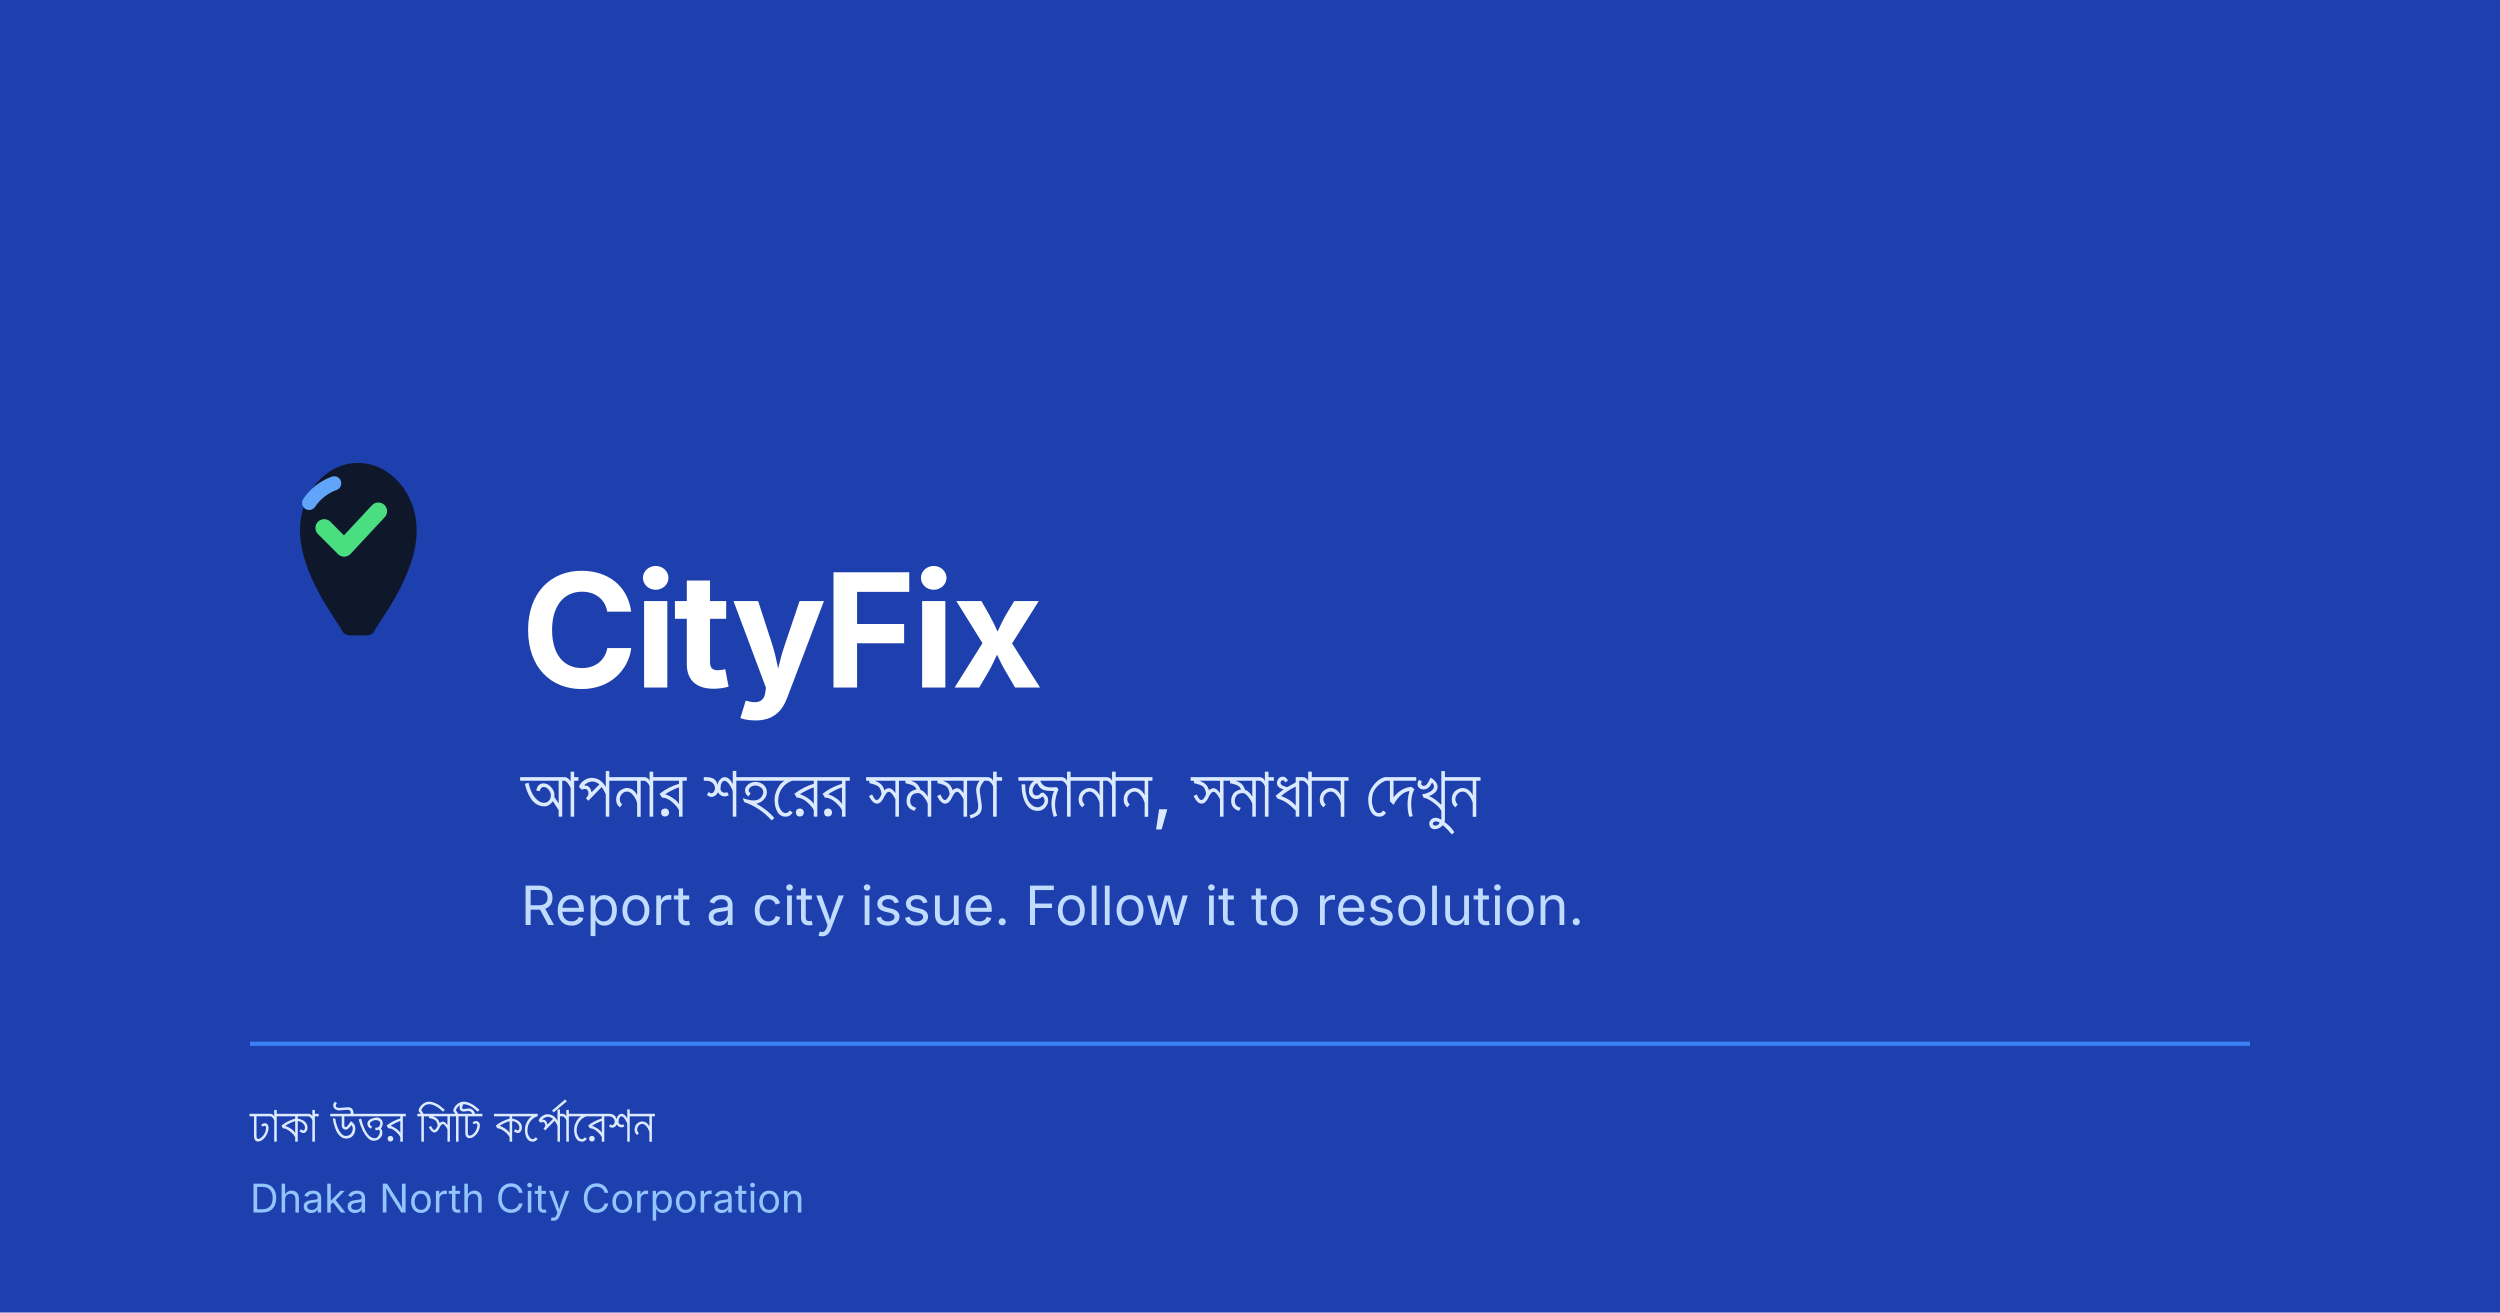
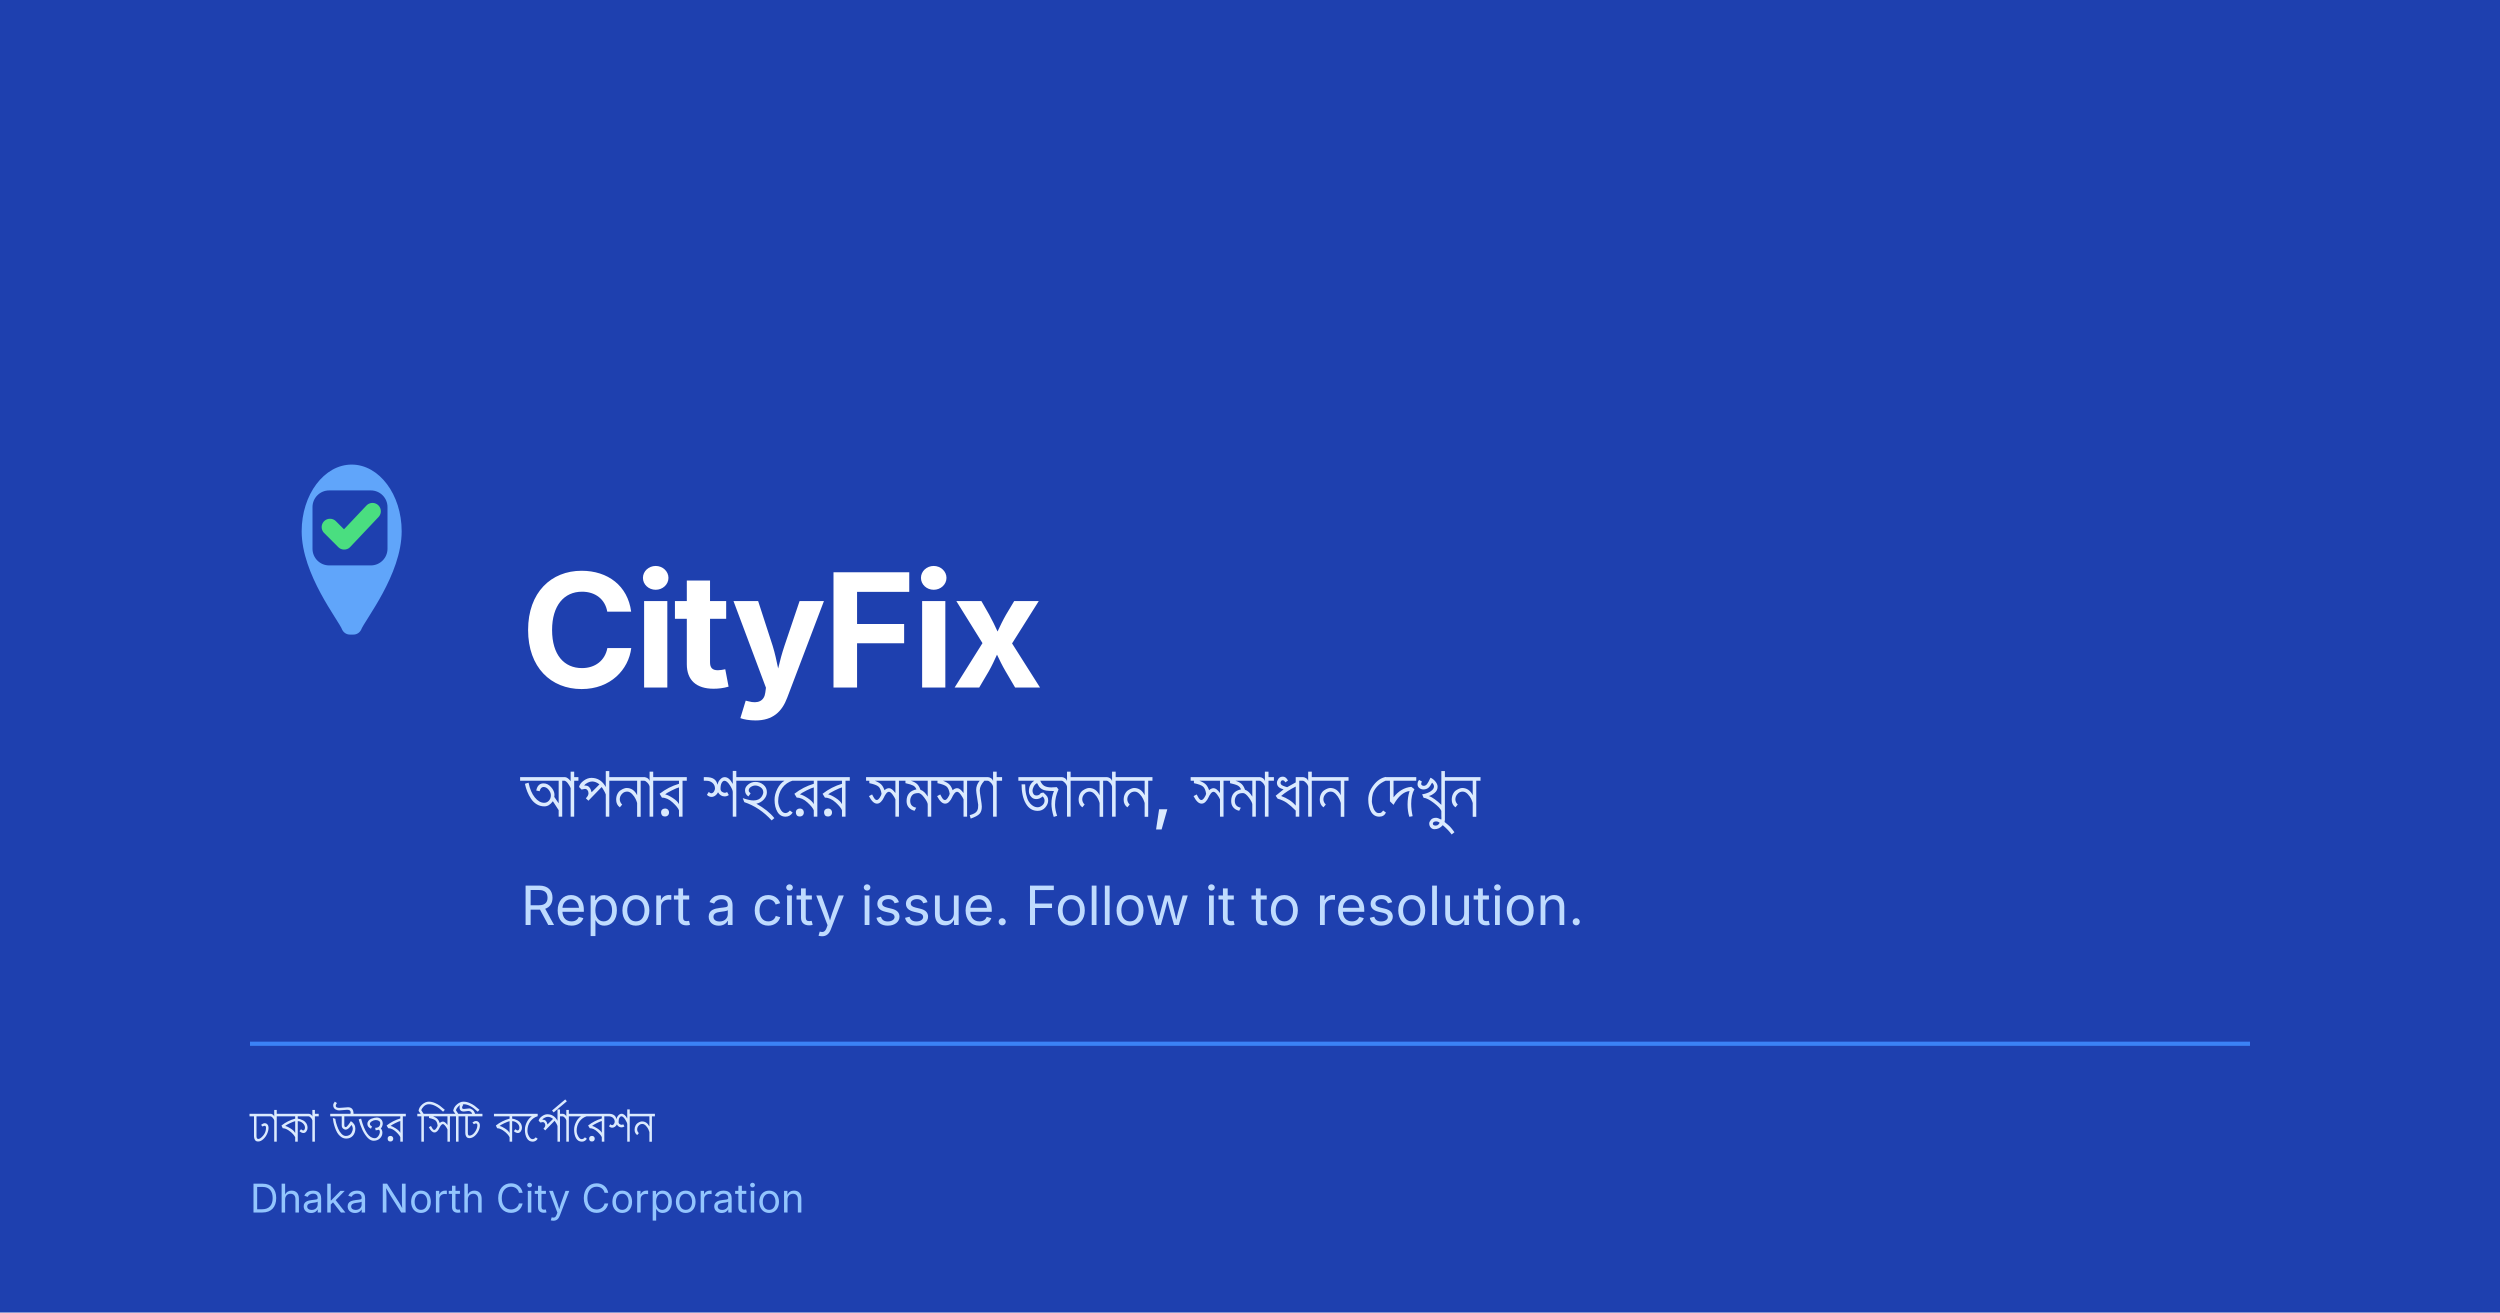
<svg xmlns="http://www.w3.org/2000/svg" viewBox="0 0 1200 630" width="1200" height="630" role="img" aria-labelledby="cityfix-og-title">
  <rect width="1200" height="630" fill="#1E40AF" />
  <g transform="translate(120, 215) scale(4)">
-     <path d="M12 22.5c-.42 0-.78-.22-.98-.6C10.6 20.9 6 15.3 6 9.9 6 5.4 9.13 1.8 12.95 1.8S20 5.4 20 9.9c0 5.4-4.6 11-5.02 12-.2.38-.56.6-.98.6Z" fill="#0F172A" />
-     <path d="M7.1 6.6a6.1 6.1 0 0 1 3-2.35" fill="none" stroke="#60A5FA" stroke-width="1.7" stroke-linecap="round" />
-     <path d="M8.9 9.6 11.3 12l4.1-4.4" fill="none" stroke="#4ADE80" stroke-width="2.1" stroke-linecap="round" stroke-linejoin="round" />
+     <path d="M12 22.4c-.4 0-.74-.21-.93-.57C10.65 20.7 6.2 15.2 6.2 10 6.2 5.6 8.9 2 12.2 2S18.2 5.6 18.2 10c0 5.2-4.45 10.7-4.87 11.83-.19.36-.53.57-.93.57Z" fill="#60A5FA" />
+     <rect x="7.5" y="5.1" width="9" height="9" rx="2" fill="#1E40AF" />
+     <path d="M9.6 9.5 11.3 11.2l3.4-3.6" fill="none" stroke="#4ADE80" stroke-width="2" stroke-linecap="round" stroke-linejoin="round" />
  </g>
  <text x="250" y="330" font-family="system-ui, -apple-system, 'Segoe UI', sans-serif" font-size="76" font-weight="700" letter-spacing="-1.8" fill="#FFFFFF">CityFix</text>
  <text x="250" y="392" font-family="system-ui, -apple-system, 'Segoe UI', sans-serif" font-size="34" font-weight="500" fill="#DBEAFE">আপনার শহরের সমস্যা জানান, সমাধান দেখুন</text>
  <text x="250" y="444" font-family="system-ui, -apple-system, 'Segoe UI', sans-serif" font-size="26" font-weight="400" fill="#BFDBFE">Report a city issue. Follow it to resolution.</text>
  <rect x="120" y="500" width="960" height="2" fill="#3B82F6" />
  <text x="120" y="548" font-family="system-ui, -apple-system, 'Segoe UI', sans-serif" font-size="24" font-weight="500" fill="#DBEAFE">ঢাকা উত্তর সিটি কর্পোরেশন</text>
  <text x="120" y="582" font-family="system-ui, -apple-system, 'Segoe UI', sans-serif" font-size="19" font-weight="400" fill="#93C5FD">Dhaka North City Corporation</text>
</svg>
